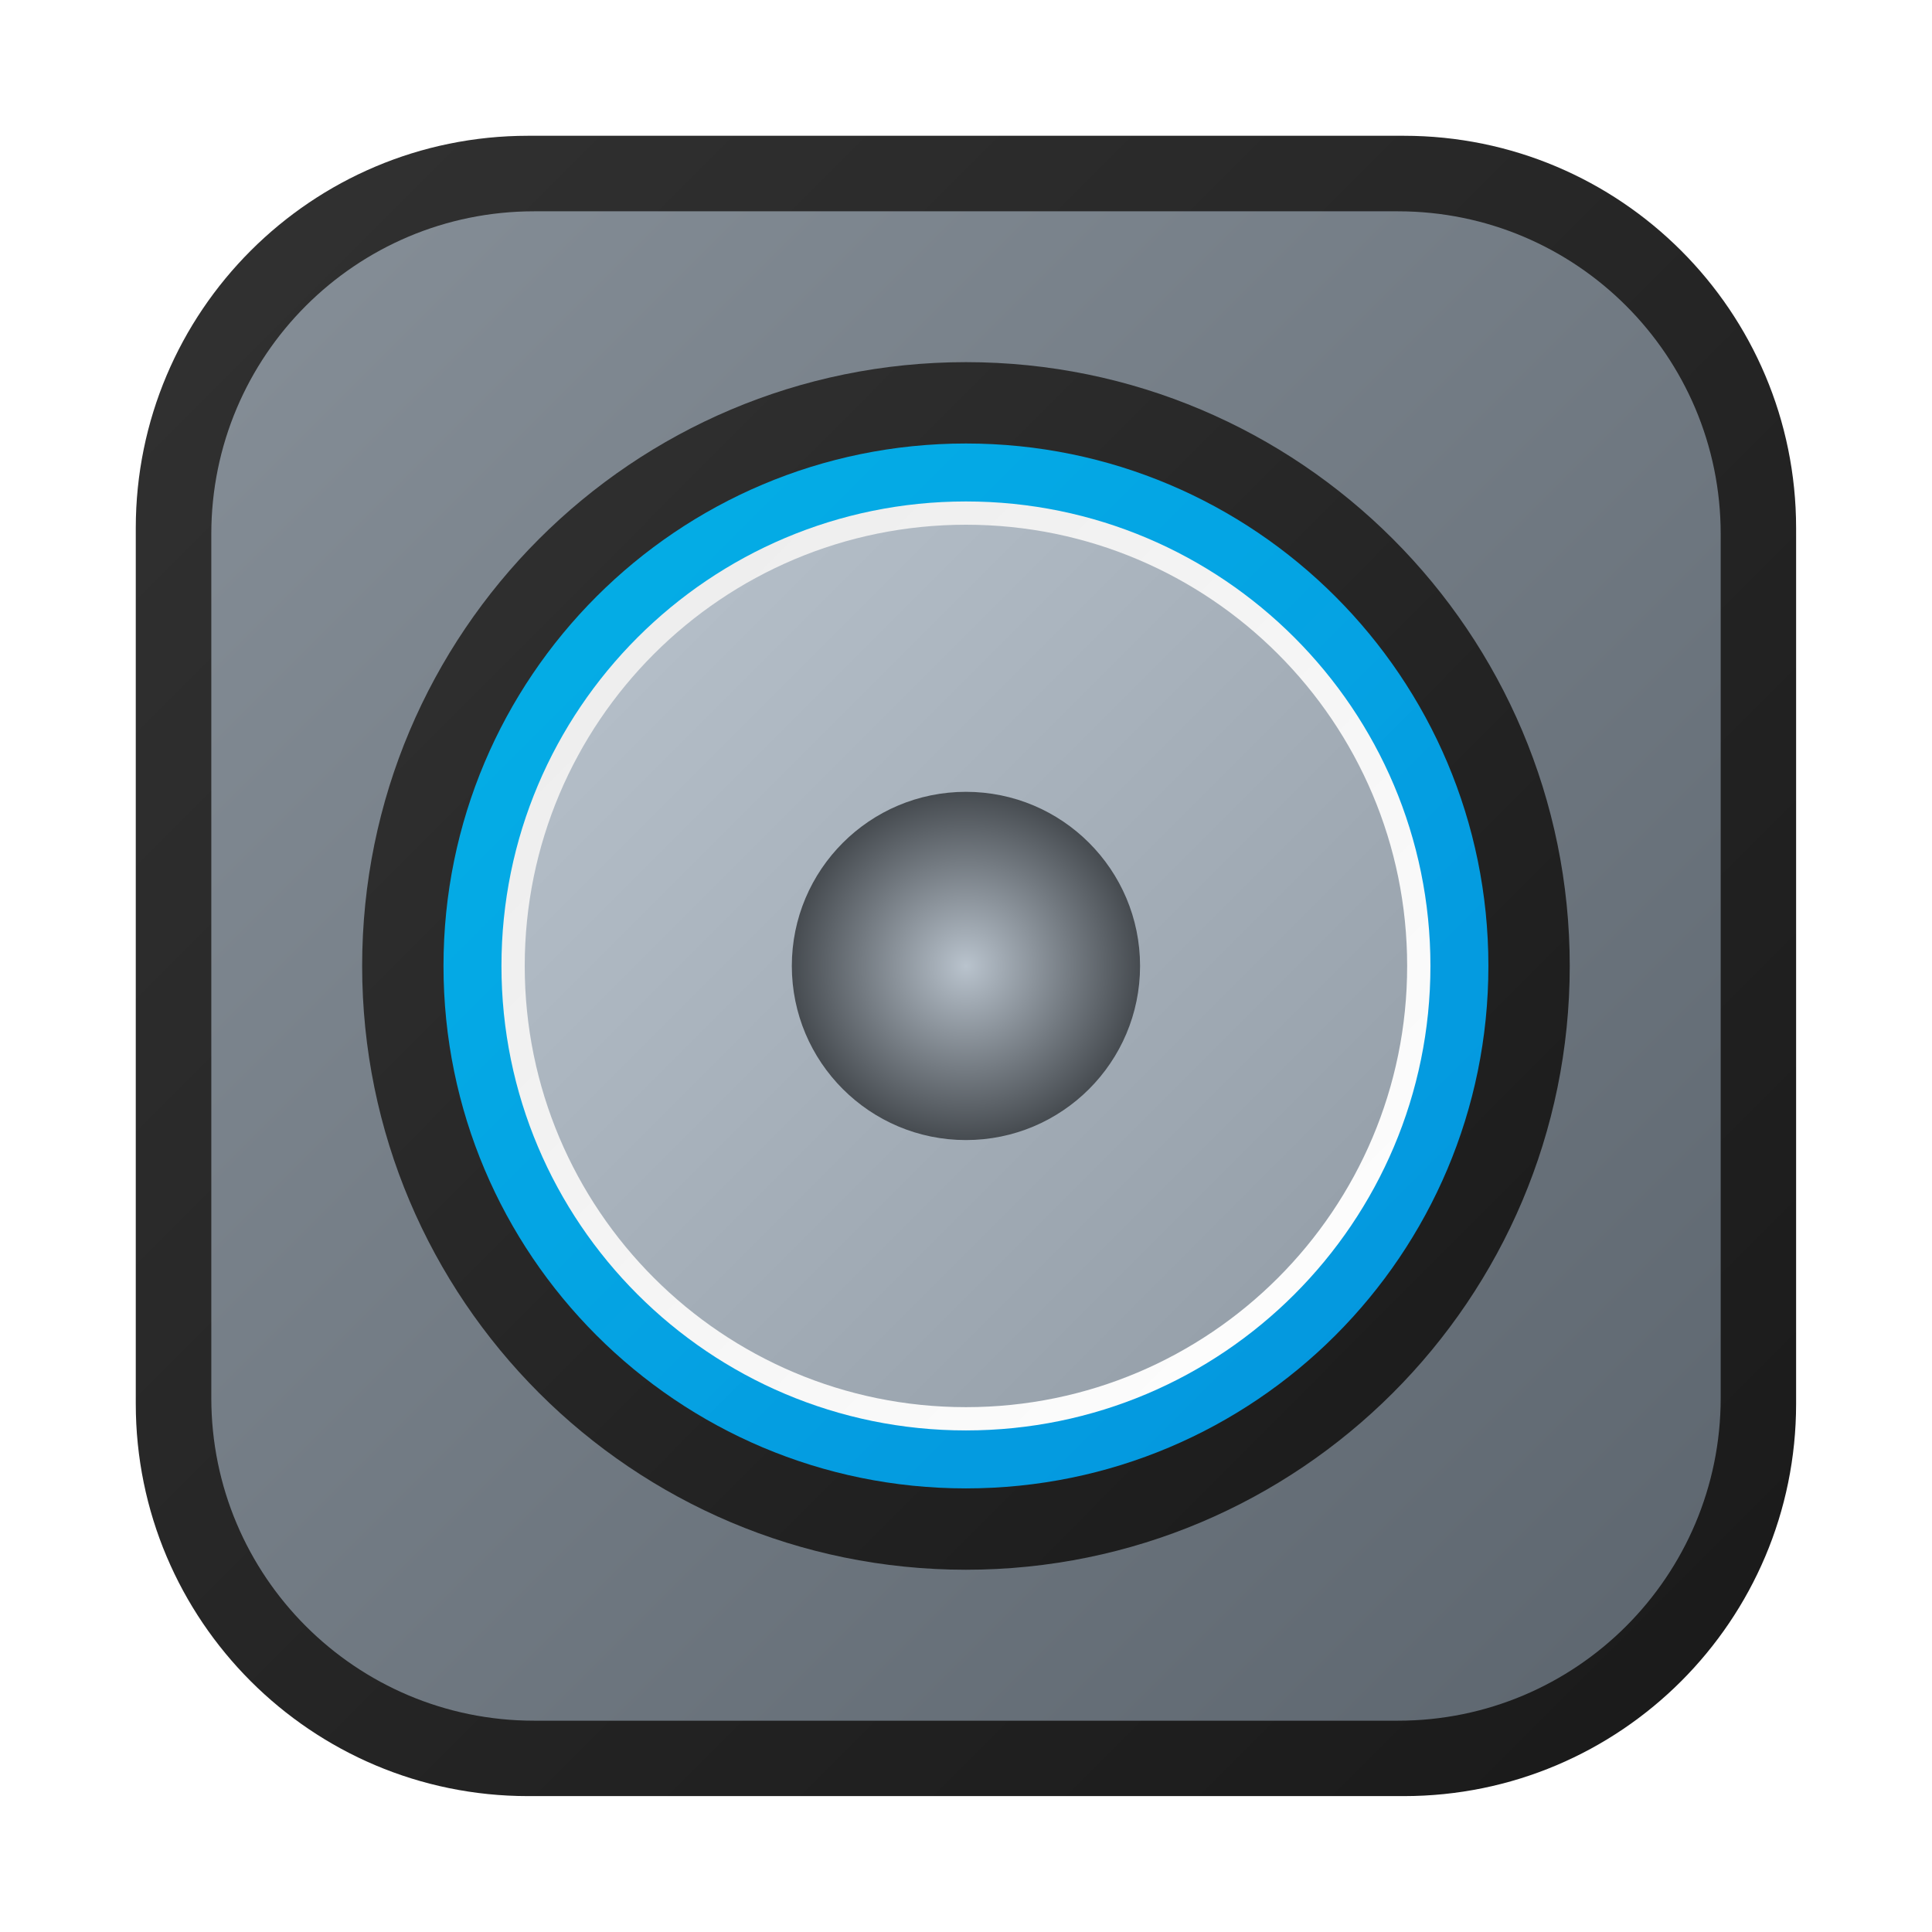
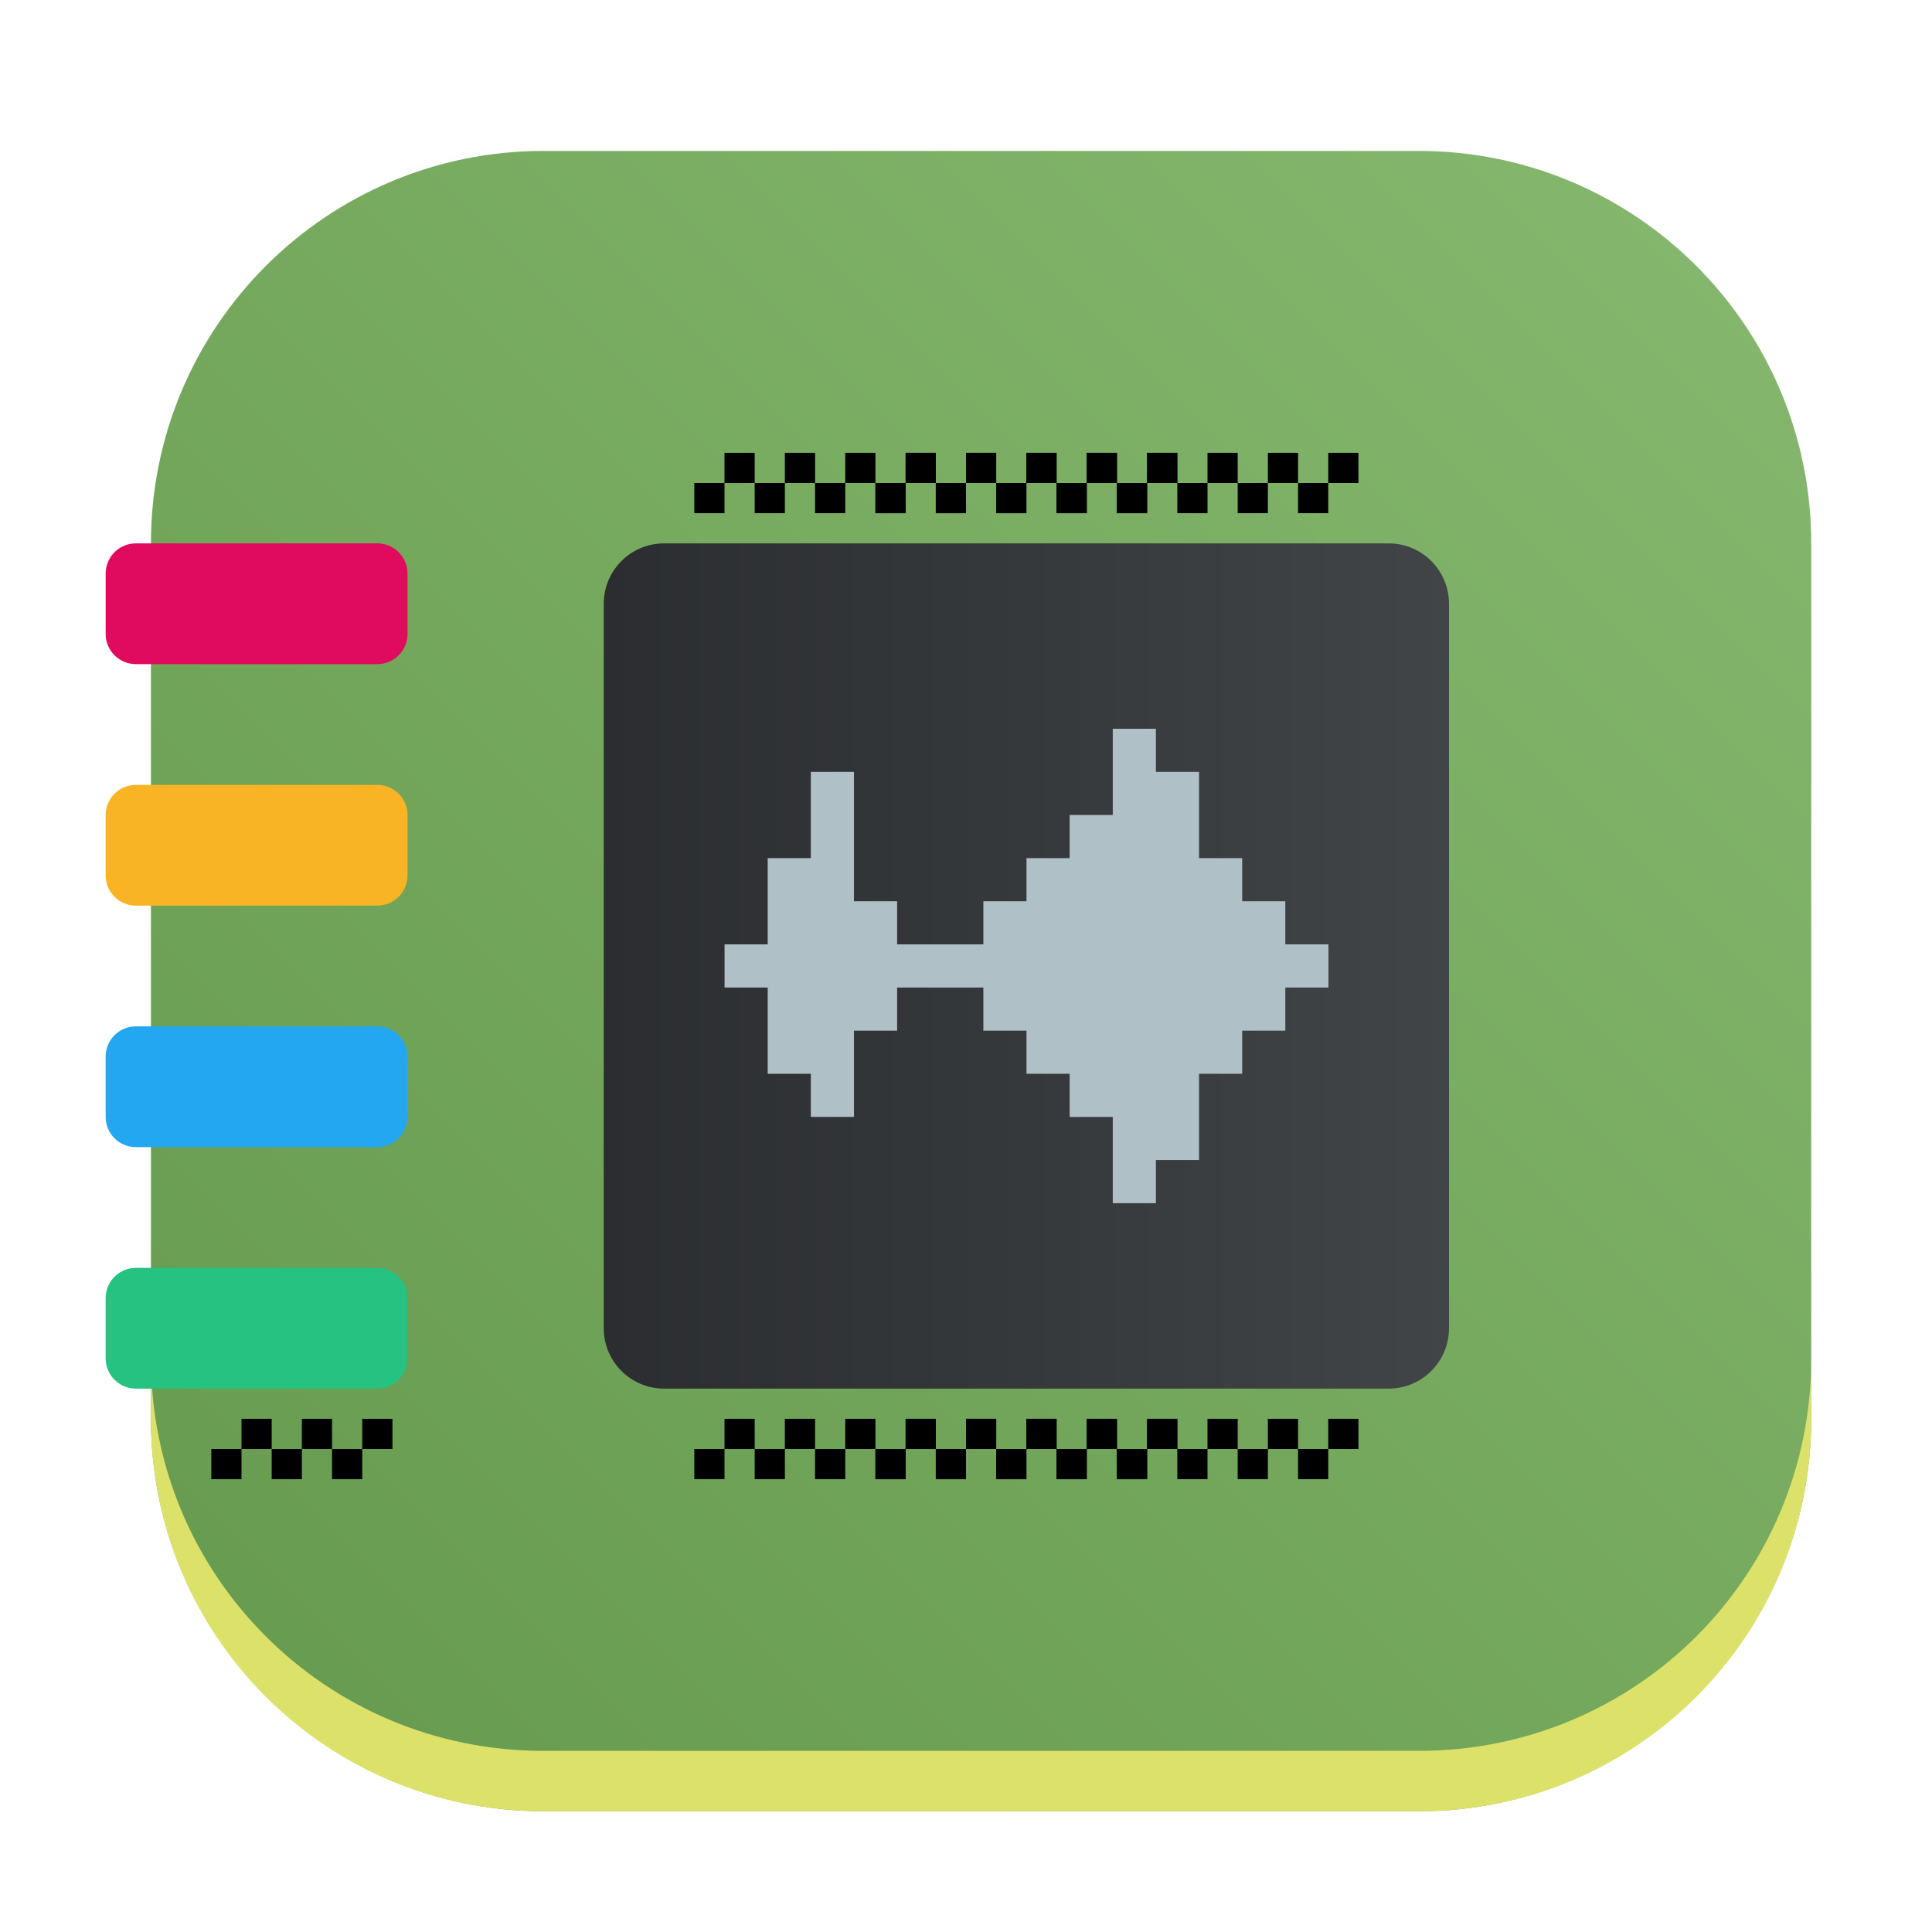
- <svg xmlns="http://www.w3.org/2000/svg" width="64" height="64" enable-background="new" version="1.1" viewBox="0 0 16.933 16.933">
+ <svg xmlns="http://www.w3.org/2000/svg" width="64" height="64" version="1.1">
  <defs>
-     <linearGradient id="linearGradient1448" x1=".529" x2="16.404" y1=".529" y2="16.404" gradientTransform="matrix(.91666 0 0 .91666 .70542 .70542)" gradientUnits="userSpaceOnUse">
-       <stop stop-color="#323232" offset="0" />
-       <stop stop-color="#191919" offset="1" />
+     <linearGradient id="linearGradient2116" x1="59.5" x2="4.5" y1="4.5" y2="59.5" gradientTransform="translate(377.07 492.3)" gradientUnits="userSpaceOnUse">
+       <stop stop-color="#86b96f" offset="0" />
+       <stop stop-color="#65994d" offset="1" />
    </linearGradient>
-     <linearGradient id="linearGradient897" x1=".529" x2="16.404" y1=".529" y2="16.404" gradientTransform="matrix(.83332 0 0 .83332 1.4111 1.4111)" gradientUnits="userSpaceOnUse">
-       <stop stop-color="#879099" stop-opacity=".992" offset="0" />
-       <stop stop-color="#5d666f" stop-opacity=".992" offset="1" />
-     </linearGradient>
-     <radialGradient id="radialGradient915" cx="-6.285" cy="5.918" r="1.984" gradientTransform="matrix(.76923 0 0 .76923 13.302 3.9143)" gradientUnits="userSpaceOnUse">
-       <stop stop-color="#b9c3cd" offset="0" />
-       <stop stop-color="#464b50" offset="1" />
-     </radialGradient>
-     <linearGradient id="linearGradient917" x1="3.292" x2="13.876" y1="3.057" y2="13.64" gradientTransform="matrix(.73077 0 0 .73077 2.2794 2.2794)" gradientUnits="userSpaceOnUse">
-       <stop stop-color="#b9c3cd" offset="0" />
-       <stop stop-color="#919ba5" offset="1" />
-     </linearGradient>
-     <linearGradient id="linearGradient919" x1="3.204" x2="13.723" y1="3.21" y2="13.717" gradientTransform="matrix(.76923 0 0 .76923 1.9538 1.9538)" gradientUnits="userSpaceOnUse">
-       <stop stop-color="#ebebeb" offset="0" />
-       <stop stop-color="#fff" offset="1" />
-     </linearGradient>
-     <linearGradient id="linearGradient921" x1="3.292" x2="13.876" y1="3.057" y2="13.64" gradientTransform="matrix(.86539 0 0 .86539 1.1397 1.1397)" gradientUnits="userSpaceOnUse">
-       <stop stop-color="#00bffb" offset="0" />
-       <stop stop-color="#01a1f3" offset="1" />
-     </linearGradient>
-     <linearGradient id="linearGradient923" x1="1.924" x2="15.009" y1="1.937" y2="14.996" gradientTransform="matrix(.8 0 0 .8 1.6933 1.6933)" gradientUnits="userSpaceOnUse">
-       <stop stop-color="#323232" offset="0" />
-       <stop stop-color="#191919" offset="1" />
+     <linearGradient id="linearGradient14159" x1="406.57" x2="426.57" y1="521.8" y2="521.8" gradientTransform="matrix(1.4 0 0 1.4 -172.63 -206.72)" gradientUnits="userSpaceOnUse">
+       <stop stop-color="#2b2d30" offset="0" />
+       <stop stop-color="#414548" offset="1" />
    </linearGradient>
  </defs>
-   <rect x="1.19" y="1.19" width="14.552" height="14.552" ry="3.439" fill="url(#linearGradient1448)" stroke-opacity=".953" stroke-width=".083" />
-   <rect x="1.852" y="1.852" width="13.229" height="13.229" ry="2.829" fill="url(#linearGradient897)" stroke-opacity=".953" stroke-width=".076" />
-   <g stroke-width=".769">
-     <circle cx="8.466" cy="8.466" r="5.292" fill="url(#linearGradient923)" />
-     <circle cx="8.466" cy="8.466" r="4.579" fill="url(#linearGradient921)" opacity=".9" />
-     <circle cx="8.466" cy="8.466" r="4.071" fill="url(#linearGradient919)" />
-     <circle cx="8.466" cy="8.466" r="3.867" fill="url(#linearGradient917)" />
-     <circle cx="8.466" cy="8.466" r="1.526" fill="url(#radialGradient915)" />
+   <g transform="translate(-376.57 -491.8)">
+     <rect x="381.57" y="496.8" width="55" height="55" ry="13" fill="url(#linearGradient2116)" stroke-width="2.124" />
+     <rect x="396.57" y="509.8" width="28" height="28" ry="2" fill="url(#linearGradient14159)" stroke-linecap="round" stroke-linejoin="round" stroke-width="1.68" />
+     <path d="m403.43 517.37v2.857h-1.429v2.857h-1.429v1.429h1.429v2.857h1.429v1.429h1.429v-2.857h1.429v-1.429h2.857v1.429h1.429v1.429h1.429v1.429h1.429v2.857h1.429v-1.429h1.429v-2.857h1.429v-1.429h1.429v-1.429h1.429v-1.429h-1.429v-1.429h-1.429v-1.429h-1.429v-2.857h-1.429v-1.429h-1.429v2.857h-1.429v1.429h-1.429v1.429h-1.429v1.429h-2.857v-1.429h-1.429v-4.286z" fill="#afc0c6" stroke-linecap="round" stroke-width="2.857" />
+     <path transform="translate(376.57 491.8)" d="m5 45v2c0 7.202 5.798 13 13 13h29c7.202 0 13-5.798 13-13v-2c0 7.202-5.798 13-13 13h-29c-7.202 0-13-5.798-13-13z" fill="#dce269" stroke-width="2.124" />
+     <path d="m421.57 506.8v1h-1v-1zm-1 1v1h-1v-1zm-1 0h-1v-1h1zm-1 0v1h-1v-1zm-1 0h-1v-1h1zm-1 0v1h-1v-1zm-1 0h-1v-1h1zm-1 0v1h-1v-1zm-1 0h-1v-1h1zm-1 0v1h-1v-1zm-1 0h-1v-1h1zm-1 0v1h-1v-1zm-1 0h-1v-1h1zm-1 0v1h-1v-1zm-1 0h-1v-1h1zm-1 0v1h-1v-1z" color="#000000" />
+     <path d="m415.57 506.8v1h-1v-1zm-1 1v1h-1v-1zm-1 0h-1v-1h1zm-1 0v1h-1v-1zm-1 0h-1v-1h1zm-1 0v1h-1v-1zm-1 0h-1v-1h1zm-1 0v1h-1v-1zm-1 0h-1v-1h1zm-1 0v1h-1v-1zm-1 0h-1v-1h1zm-1 0v1h-1v-1zm-1 0h-1v-1h1zm-1 0v1h-1v-1zm-1 0h-1v-1h1zm-1 0v1h-1v-1z" color="#000000" />
+     <g transform="translate(0,32)">
+       <path d="m421.57 506.8v1h-1v-1zm-1 1v1h-1v-1zm-1 0h-1v-1h1zm-1 0v1h-1v-1zm-1 0h-1v-1h1zm-1 0v1h-1v-1zm-1 0h-1v-1h1zm-1 0v1h-1v-1zm-1 0h-1v-1h1zm-1 0v1h-1v-1zm-1 0h-1v-1h1zm-1 0v1h-1v-1zm-1 0h-1v-1h1zm-1 0v1h-1v-1zm-1 0h-1v-1h1zm-1 0v1h-1v-1z" color="#000000" />
+       <path d="m415.57 506.8v1h-1v-1zm-1 1v1h-1v-1zm-1 0h-1v-1h1zm-1 0v1h-1v-1zm-1 0h-1v-1h1zm-1 0v1h-1v-1zm-1 0h-1v-1h1zm-1 0v1h-1v-1zm-1 0h-1v-1h1zm-1 0v1h-1v-1zm-1 0h-1v-1h1zm-1 0v1h-1v-1zm-1 0h-1v-1h1zm-1 0v1h-1v-1zm-1 0h-1v-1h1zm-1 0v1h-1v-1z" color="#000000" />
+     </g>
+     <g stroke-linecap="round" stroke-linejoin="round" stroke-width="1.2">
+       <rect x="380.07" y="509.8" width="10" height="4" ry="1" fill="#e00a5e" />
+       <rect x="380.07" y="517.8" width="10" height="4" ry="1" fill="#f9b425" />
+       <rect x="380.07" y="525.8" width="10" height="4" ry="1" fill="#22a7f0" />
+       <rect x="380.07" y="533.8" width="10" height="4" ry="1" fill="#26c281" />
+     </g>
+     <path d="m384.57 538.8v1h1v-1zm1 1v1h1v-1zm1 0h1v-1h-1zm1 0v1h1v-1zm1 0h1v-1h-1zm-4 0h-1v1h1z" color="#000000" />
  </g>
</svg>
